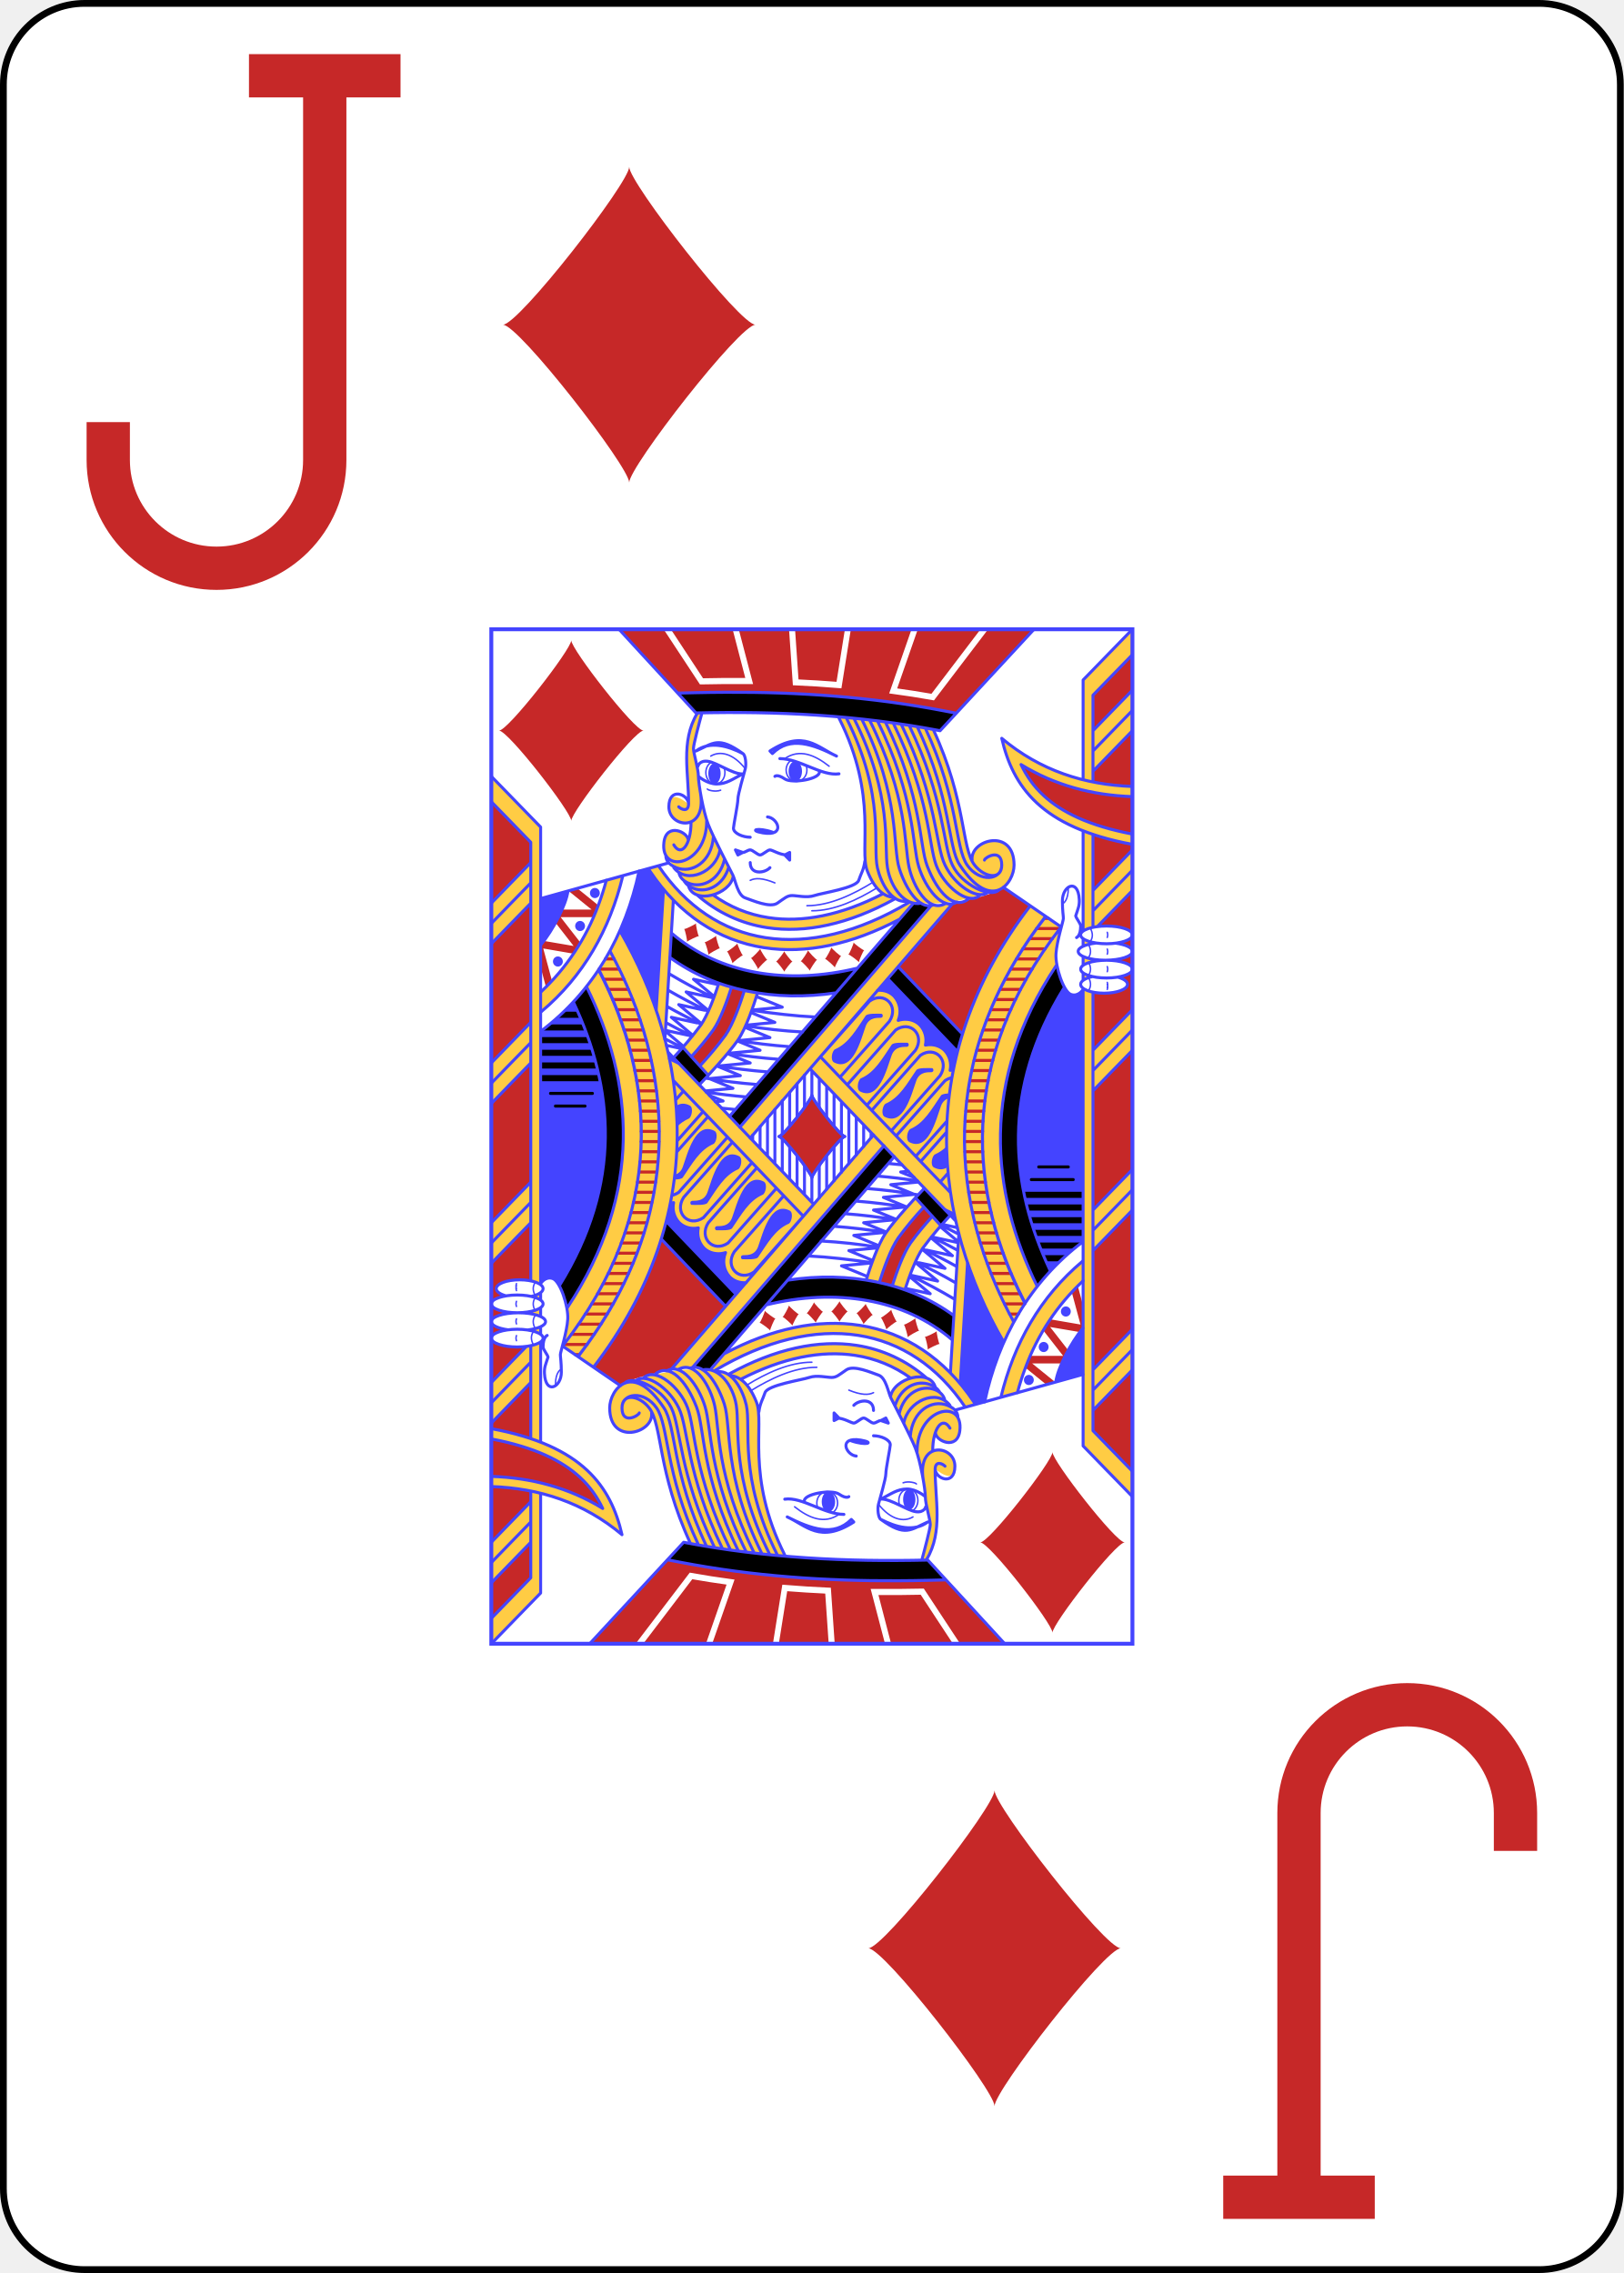
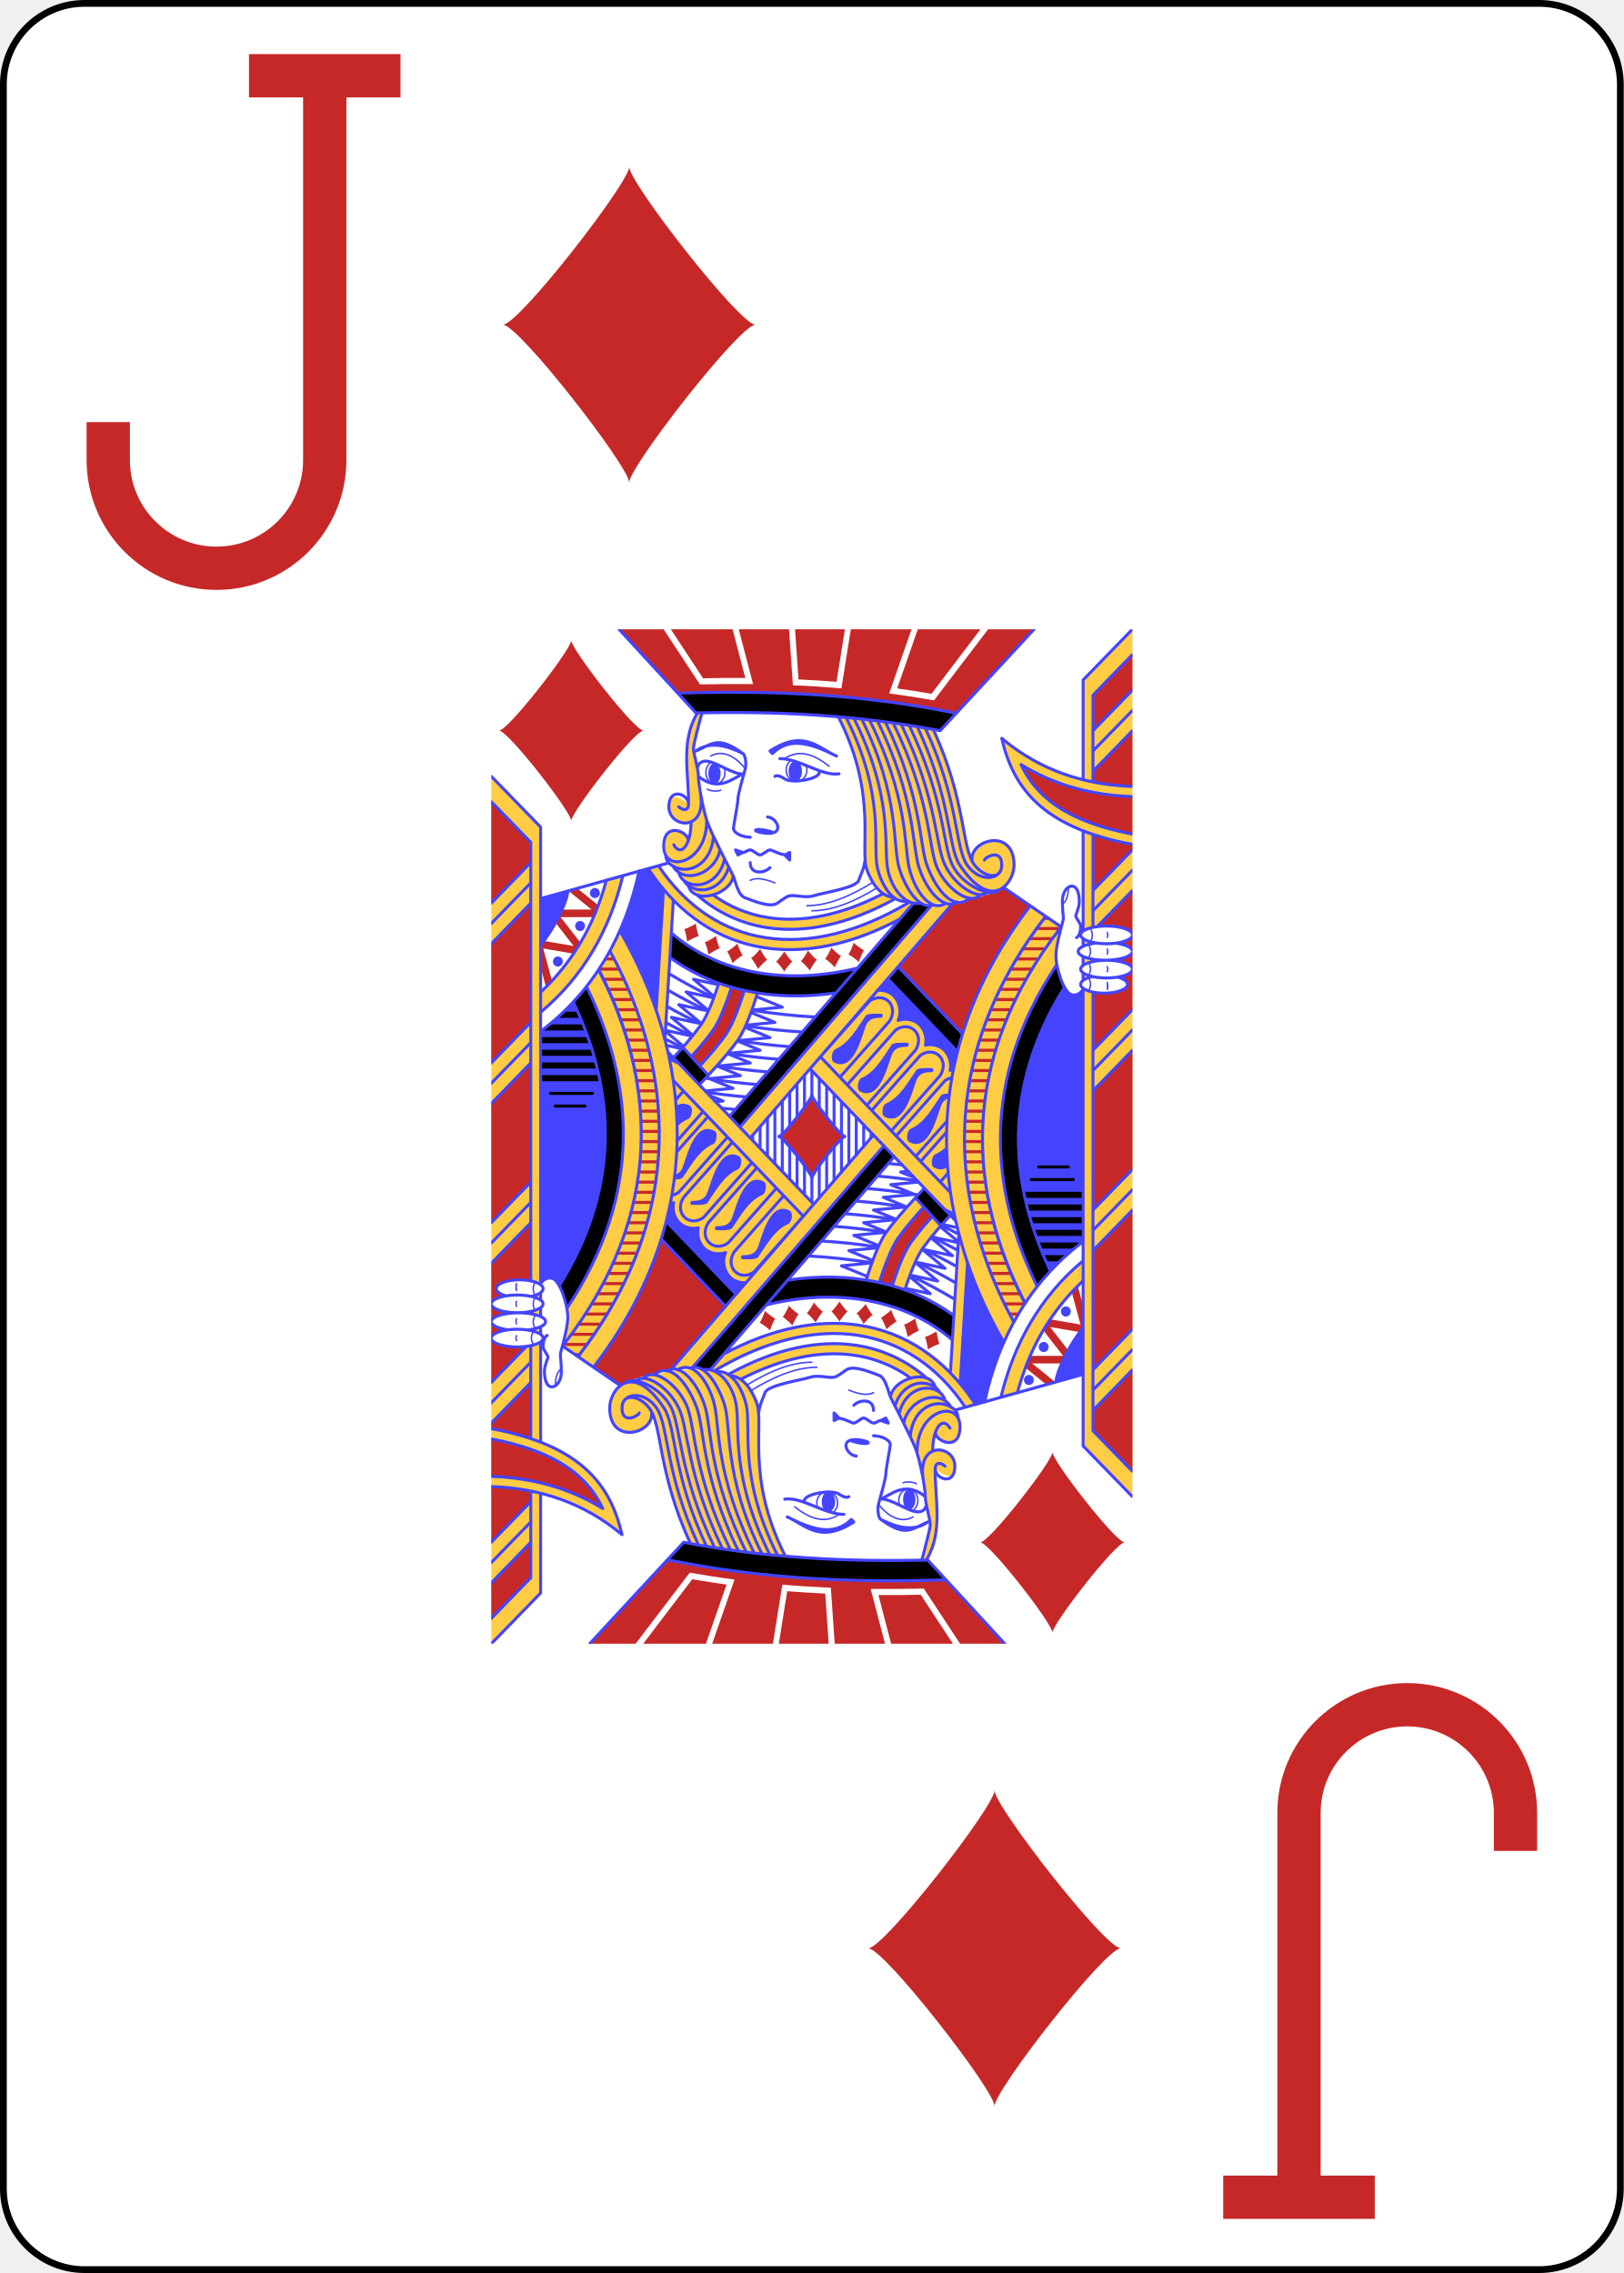
<svg xmlns="http://www.w3.org/2000/svg" xmlns:xlink="http://www.w3.org/1999/xlink" width="240" height="336" class="card" preserveAspectRatio="none" viewBox="-120 -168 240 336">
-   <defs>
-     <path id="i" d="M-82.4-130.4H82.4v260.8H-82.4z" />
-   </defs>
  <symbol id="h" preserveAspectRatio="xMinYMid" viewBox="-500 -500 1000 1000">
    <path fill="none" stroke="#c62828" stroke-linecap="square" stroke-miterlimit="1.5" stroke-width="80" d="M50-460h200m-100 0v710a100 100 0 0 1-400 0v-30" />
  </symbol>
  <symbol id="a" preserveAspectRatio="xMinYMid" viewBox="-600 -600 1200 1200">
    <path fill="#c62828" d="M-400 0C-350 0 0-450 0-500 0-450 350 0 400 0 350 0 0 450 0 500 0 450-350 0-400 0" />
  </symbol>
  <symbol id="b" preserveAspectRatio="none" viewBox="0 0 1300 2000">
    <path fill="#FC4" d="M1300 0v602.5a17.5 52.5 90 0 0-52.5-17.5 17.5 52.5 90 0 0-47.5 10V397.5c-108.3-41.2-147.2-107.9-165-182.4a409 409 0 0 0 165 81.7V100zm0 602.5V635c0-7.3-14-13.5-33.7-16.1h-.3a17.5 52.5 90 0 0 34-16.4m0 32.5v35a17.5 52.5 90 0 0-52.5-17.5 17.5 52.5 90 0 0-47.5 10v-17.4a118 118 0 0 0 45 7.4c30.4 0 55-7.8 55-17.5m0 35v1040l-100-100V707.8c7.8 5.8 23.9 9.7 42.5 9.7 26.2 0 47.5-7.8 47.5-17.5 0-5.9-7.8-11-19.9-14.2A17.5 52.5 90 0 0 1300 670M427 165.4c-5.5 19.8-17 62-17 69.6 0 10 10 40 10 55s10 70 20 95 45 90 50.3 100.8c-2.9 18.6-22 32.8-42.2 38h1.5A260 260 0 0 0 562 568.5c68.3 10.2 147.2-4.3 232.4-47.2l.7.3c-11.6-7.4-23-21.3-32.7-45.2C745.2 433.6 785 330 705 175c68 0 133.6 4.2 191.2 22.6 61 128.1 57.9 214.8 77.8 256.5-4-39.1 86-64.1 86 10.9 0 20.6-15.6 49.8-43 51-65.2 21.2-130 36.7-202.7 12.3q-3.6-.3-7.2-1.3l10.6 4.8c-93.5 50-181.5 68-258.7 56.4-52.2-7.8-99.7-29-141-63.7h1.7a27 27 0 0 1-20.2-19c-24-28.3-34.2-44-46.7-61.8q-4.5-9-2.8-23.7c5-40 50-20 49.9-4.7 3.4-10.5 5.1-22 5-35.4-19.4 7.7-44.9-5.8-44.9-29.9 0-40 40-5 40-5s-16.8-123.5 17.3-178.8zm-88.2 300.8C394.4 546.7 469.5 595 556 608c88 13.2 187.5-9.8 291-69.6l8 1.6-27.3 31.7c-96.2 49.7-189.7 68.8-274.7 56A328 328 0 0 1 366.2 531l3 3.1L352 808.7 334.4 750l14.8-237.6q-14.1-16.4-26.9-34.8l-3.6-5.3zM266.7 486c-26.3 105.4-79.4 198-165.5 268l-1.1-38.5c66.3-59.9 109.4-135.2 133.3-221.1zm668 55.6-151 170.1a47 47 0 0 1 6.4 0c10.2.7 19.7 4.8 26.6 11.7a44 44 0 0 1 8.3 47.7q9-2.8 17.8-2.1c10.2.7 19.7 4.7 26.6 11.6a43 43 0 0 1 10.8 39.2q6.4-1.3 12.6-.8c10.2.7 19.7 4.7 26.6 11.6a43 43 0 0 1 10.9 39l.8-.2a15 15 0 0 1 5.5-.2l-.3 2.2c21.6-108 70.8-218.4 156-326.5l63.5 41.6c-3.8 14.6-9.8 37.3-10.8 53.5q-.4 9.1 1.4 21.8c-156.4 228.2-134.3 446.7-38.8 633.1a515 515 0 0 0-68 110.2 833 833 0 0 1-98-240.1l.2 1.6-295.5-300.1L525 1003l-21-21.4 387.9-437zm265.3 68.3a17.5 52.5 90 0 0 26.8 8.7h-.6a92 92 0 0 0-26.2 6.3zm0 67.5a17.5 52.5 90 0 0 19.9 7.4h-1q-12.5 2.6-18.9 7.4zm-738.6 20.3 25.5 8.3c-8.4 25.6-22.4 63.8-36.9 84a622 622 0 0 1-44.5 52.7s-23-12-16.2-19.6c13.5-15 26.8-30.6 35.7-43.1 14.1-19.8 27.9-56.7 36.4-82.3m51.8 14.6 26.7 4.6c-7.9 24.8-23.6 70.3-39.9 93.1a773 773 0 0 1-59.8 69c-7.2 7.6-17-18.5-17-18.5 18.2-19.4 39.3-43 51.8-60.5 15.2-21.2 29.9-62.2 38.2-87.7" />
  </symbol>
  <symbol id="c" preserveAspectRatio="none" viewBox="0 0 1300 2000">
    <path fill="#c62828" d="M1100.5 0 942.8 165.6l-25.5-5c-150-28-296.7-37-441.4-36.4q-30.9 0-61.8.8l-34.5 1.6L259.1 0h90.3L423 108.7h3.3a2999 2999 0 0 1 96.5-.6h8L501.7 0h102l7.8 110.4 5.3.2q43.4 1.8 87.6 5.4l5.5.4L729 0h123.1l-45.3 126.5 7.4 1q39.4 5 79.9 12.1l3.5.6L1007.4 0ZM992 0l-99.5 127.2q-35.2-6-69.5-10.6L864.8 0ZM717 0l-17 103.6q-39-3-77.1-4.7l-7-98.9ZM489.3 0 515 96a2780 2780 0 0 0-85.7.6L364 0ZM1300 50v70l-80 80v-70zm0 150v109.9q-41-1.4-80-8.9v-21Zm-225.9 66.7c69 41.3 145.4 60.6 225.9 63.2v73.9c-88-16.3-143.5-43.2-179.6-75.5a196 196 0 0 1-46.3-61.6M1220 404.4a602 602 0 0 0 80 19.7V435l-80 80zm-182 104.2 54.8 36.7c-65.5 82.9-109.8 167-137 251.6l-131-131.6 110-123.7c34.4-11 70.7-12.7 103.1-33m-863.4 2.2 42.3 33.3-9.8 23.4h-66.5l40.5 50.6-14.3 21.5-61.4-10.3L123 693l-12.2 12.2-11-39.6.7-43.4 6-7.8 60.4 10-36.7-45.8 13-26h60.1l-46.6-36.7zM1300 515v87.5a17.5 52.5 90 0 0-52.5-17.5 17.5 52.5 90 0 0-18.7 1.2zm0 87.5V635c0-7.3-14-13.5-33.7-16.1h-.3a17.5 52.5 90 0 0 34-16.4m0 32.5v35a17.5 52.5 90 0 0-52.5-17.5 17.5 52.5 90 0 0-27.5 2.6v-4.5q11.4 1.8 25 1.9c30.4 0 55-7.8 55-17.5m0 35v80l-80 80V715.4q10.2 2 22.5 2.1c26.2 0 47.5-7.8 47.5-17.5 0-5.9-7.8-11-19.9-14.2A17.5 52.5 90 0 0 1300 670m-170.2-103a3 3 0 1 1 0 6h-8.8a3 3 0 1 1 0-6h.4zm97.5 19.4a17.5 52.5 90 0 0-7.3 1.2v-1.2zm-74.3.6a3 3 0 1 1 0 6h-47.3a3 3 0 1 1 0-6h.4zm-15.5 20a3 3 0 1 1 0 6h-46.1a3 3 0 1 1 0-6h.3Zm82.5 10.4a17.5 52.5 90 0 0 6.9 1.2h-.7l-6.2.8zm-97 9.6a3 3 0 1 1 0 6h-45.2a3 3 0 1 1 0-6h.3zm-13.6 20a3 3 0 1 1 0 6h-44.5a3 3 0 1 1 0-6h.3zm-12.9 20a3 3 0 1 1 0 6h-43.6a3 3 0 1 1 0-6h.2zm-12 20a3 3 0 1 1 0 6H1042a3 3 0 1 1 0-6zm-597.6 19 26.3 6.3c-8.3 25.5-23 66.5-38.2 87.7a702 702 0 0 1-52.7 61.6l-16.8-18.9A622 622 0 0 0 450 790c14.5-20.2 28.5-58.4 37-84m586.3 1a3 3 0 1 1 0 6h-41.6a3 3 0 1 1 0-6zm-10.4 20a3 3 0 1 1 0 6h-41a3 3 0 1 1 0-6zm-9.5 20a3 3 0 1 1 0 6h-40.5a3 3 0 1 1 0-6zm-8.8 20a3 3 0 1 1 0 6h-39.9a3 3 0 1 1 0-6h.1zm-8.1 20a3 3 0 1 1 0 6h-39.1a3 3 0 1 1 0-6zm-7.4 20a3 3 0 1 1 0 6h-38.6a3 3 0 1 1 0-6zm-6.5 20a3 3 0 1 1 0 6h-38.2a3 3 0 1 1 0-6zm277.5 3v235l-80 80V910Zm-283.2 17a3 3 0 1 1 0 6H979a3 3 0 1 1 0-6zm-5 20a3 3 0 1 1 0 6h-37.5a3 3 0 1 1 0-6zm-4.4 20a3 3 0 1 1 0 6h-37.2a3 3 0 1 1 0-6zm-3.7 20a3 3 0 1 1 0 6h-37a3 3 0 1 1 0-6zm-3 20a3 3 0 1 1 0 6h-36.6a3 3 0 1 1 0-6zm-2.2 20a3 3 0 1 1 0 6h-36.4a3 3 0 1 1 0-6zm-1.5 20a3 3 0 1 1 0 6h-36.3a3 3 0 1 1 0-6zm-.8 20a3 3 0 1 1 0 6H960a3 3 0 1 1 0-6zm-.2 20a3 3 0 1 1 0 6h-36a3 3 0 1 1 0-6zm.5 20a3 3 0 1 1 0 6h-36.4a3 3 0 1 1 0-6zm1.2 20a3 3 0 1 1 0 6h-36.5a3 3 0 1 1 0-6zm1.8 20a3 3 0 1 1 0 6H963a3 3 0 1 1 0-6zm2.5 20a3 3 0 1 1 0 6h-36.8a3 3 0 1 1 0-6zm3.2 20a3 3 0 1 1 0 6H968a3 3 0 1 1 0-6zm3.8 20a3 3 0 1 1 0 6h-37.4a3 3 0 1 1 0-6zm291 18v235l-80 80v-235zm-286.6 2a3 3 0 1 1 0 6h-37.6a3 3 0 1 1 0-6zm5.2 20a3 3 0 1 1 0 6h-38a3 3 0 1 1 0-6zm5.7 20a3 3 0 1 1 0 6H986a3 3 0 1 1 0-6zm6.4 20a3 3 0 1 1 0 6h-39a3 3 0 1 1 0-6zm7 20a3 3 0 1 1 0 6h-39.4a3 3 0 1 1 0-6zm7.7 20a3 3 0 1 1 0 6h-39.8a3 3 0 1 1 0-6zm8.4 20a3 3 0 1 1 0 6h-40.4a3 3 0 0 1-.2-6h.2zm9 20a3 3 0 1 1 0 6H1022a3 3 0 1 1 0-6zm9.6 20a3 3 0 1 1 0 6H1031a3 3 0 1 1 0-6zm9.2 20a3 3 0 1 1 0 6h-41a3 3 0 1 1 0-6zm-12.9 20a3 3 0 1 1 0 6H1051a3 3 0 1 1 0-6zm231.3 113v200l-80-80v-40.8z" />
  </symbol>
  <symbol id="d" preserveAspectRatio="none" viewBox="0 0 1300 2000">
    <path fill="#44F" d="M791 758c-9 0-28.3-1.2-32 4-19 27-34 54.1-62 66-5.9 2.5-10.3 21.9-2 26 38.4 19 54.2-44 64-71 7.3-20 27-16.3 31-17 6-1 3.7-8 1-8m52.7 57.2c-9 0-28.4-1.2-32 4-19 27-34 54.2-62 66-6 2.5-10.3 22-2 26 38.4 19.1 54.1-44 64-71 7.3-20 27-16.3 31-17 6-1 3.6-8 1-8m50 50c-9 0-28.4-1.2-32 4-19 27-34 54.2-62 66-6 2.5-10.3 22-2 26 38.4 19.1 54.1-44 64-71 7.3-20 27-16.3 31-17 6-1 3.6-8 1-8m35 50c-7.5.1-14.9 1-17 4-19 27-34 54.2-62 66-6 2.5-10.3 22-2 26 38.4 19.1 54.1-44 64-71 3.5-9.7 10-13.8 16.2-15.6m-4.2 94.5a80 80 0 0 1-24 16.1c-6 2.5-10.3 22-2 26 10.8 5.4 19.9 4.2 27.5-.9M602.8 280a13.6 20 0 0 0 13.6 20 13.6 20 0 0 0 13.6-20 13.6 20 0 0 0-13.6-20 13.6 20 0 0 0-13.6 20M440 284.5a12.5 20.3 0 0 0 12.5 20.3 12.5 20.3 0 0 0 12.5-20.3 12.5 20.3 0 0 0-12.5-20.3 12.5 20.3 0 0 0-12.5 20.3M260.7 594.3q25.4-56 39-117.4l19-4.6 3.6 5.3a400 400 0 0 0 26.9 34.7c-5.1 82.8-10.4 166.9-15 237.7a889 889 0 0 0-73.5-155.7M155.4 516l-55.2 14.9m55.2-15c-3.5 27-30.4 77.6-55 106.2l-.2-91.2M1162.4 706c4.4 7.6 8.9 12.7 13.3 14.1 15 4.9 24.3-10.1 24.3-10.1v496.9q-35.8 26.9-66.1 57.4c-82.1-167.6-100.7-356.4 28.5-558.3m37.6 904 110 110M945.5 832.8 803.9 689 783 711.8a47 47 0 0 1 7.1 0c10.2.6 19.7 4.7 26.6 11.6a44 44 0 0 1 8.3 47.7q9-2.8 17.8-2.1c10.2.7 19.7 4.7 26.6 11.6a43 43 0 0 1 10.8 39.2q6.4-1.3 12.6-.8c10.2.7 19.7 4.7 26.6 11.6a43 43 0 0 1 10.9 39l.8-.2a15 15 0 0 1 5.5-.2zM200 520a10 10 0 0 0 10 10 10 10 0 0 0 10-10 10 10 0 0 0-10-10 10 10 0 0 0-10 10m-30 65a10 10 0 0 0 10 10 10 10 0 0 0 10-10 10 10 0 0 0-10-10 10 10 0 0 0-10 10m-45 70a10 10 0 0 0 10 10 10 10 0 0 0 10-10 10 10 0 0 0-10-10 10 10 0 0 0-10 10" />
  </symbol>
  <symbol id="e" preserveAspectRatio="none" viewBox="0 0 1300 2000">
    <path d="M1170 1057c4 0 4 6 0 6h-60c-4 0-4-6 0-6zm10 25c4 0 4 6 0 6h-85c-4 0-4-6 0-6zm20 27v12h-118l-2.3-12zm0 25v12h-112.2l-2.6-12zm0 25v12h-104.4l-3.7-12zm0 25v12h-96.8l-3.5-12zm-17.6 37H1114l-4.9-12h87.4zm-29.9 25h-27.8l-5-12h46.5zM414.1 125q30.9-.7 61.8-.8c144.7-.7 291.5 8.5 441.4 36.5l26 4.4L910 200c-167.9-31.3-332.2-38.7-495-35l-35.4-38.4zm-48.6 474.1c97 80.8 235.6 102.5 377.1 68.8L699 716.8c-123.7 18-244.3-4-337-70zm117.6 361.1 372.5-419.6 36.4 4-387.9 437ZM803.9 689l141.6 143.8 10-34.8L825 665.3ZM422.3 897.6c4.4-4.5 10.6-10.8 17.5-18.4L388.6 824l-19.4 20.9m737.8 450.7c-94.9-187-117-405.5 39-633.2 5 15.6 9.5 32.5 16.2 43.3-129 202.3-110.4 391-29 558.6z" />
  </symbol>
  <symbol id="f" preserveAspectRatio="none" viewBox="0 0 1300 2000">
    <path fill="none" stroke="#44F" stroke-linecap="round" stroke-linejoin="round" stroke-width="6" d="M1200 710v900l100 100M1200 678.1v14m0-47v17.2m0-52.5v14.8m0-227.2v197.2M1300 0l-100 100v196.6m-.2 910.7c-108 79.3-171.7 190.7-199.4 315.9m92.3-978c-238 301.6-196.4 620.5-53.4 860.4m-97.5-239L646.3 866.5m288.4-325L525.1 1003M650 870.2V1005m15-119.5v235.3m15-220.1v203.2m15-188V1087m15-155.8v139m15-123.8v106.8m15-91.6v74.7m15-59.4v42.5m15-27.3v10.4m122-457.8L504 981.6m351.5-441L483 960.2m448.1 150.5-263.9-268m278.2-9.9L803.9 689m151.6 109L825 665.3m330.7-78.3L1038 508.6m-678-48.1-259.7 70.4m317.8-6.4a282 282 0 0 0 141 63.7c77.2 11.6 165.2-6.4 258.7-56.4m29.3 6.6c-103.5 59.8-203 82.8-291 69.6-86.5-13-161.6-61.3-217.2-141.8m110.8 57.6A260 260 0 0 0 562 568.5c68.3 10.2 147.2-4.3 232.4-47.2M742.6 668c-141.5 33.7-280.1 12-377-68.8m3.5-65L352 808.6m-2.8-296.4L334.4 750m364.5-33.2c-123.7 18-244.3-4-337-70m178 70.1c-7.9 24.8-23.6 70.3-39.9 93.1-19.7 27.5-61 70.5-77.7 87.6m90.9-185.3c-8.3 25.5-23 66.5-38.2 87.7a692 692 0 0 1-51.7 60.5M486.9 706c-8.4 25.6-22.4 63.8-36.9 84a622 622 0 0 1-44.5 52.7m55.9-145c-8.5 25.6-22.3 62.5-36.4 82.3a732 732 0 0 1-55.8 64.8M1146 662.3c-156 227.7-133.9 446.2-39 633.2m-1007-580a444 444 0 0 0 117-171.4 532 532 0 0 0 16.4-49.7M101.2 754c86.1-70 139.2-162.6 165.5-268m-111.3 30c-3.5 27-30.4 77.5-55 106.1M1220 240l80-80m0-40-80 80m0 80 80-80m-80 355 80-80m0-40-80 80m0 355 80-80m0-40-80 80m0 80 80-80m-80 355 80-80m0-40-80 80m0 80 80-80m-80 355 80-80m0-40-80 80m0 80 80-80m-80-744.2V1580l80 80m-80-1255.8V587m80-537-80 80v171M707.3 882.8l100-110c20-30-10-60-40-40l-100 110m94.2 95.6L860 830c20-30-10-60-40-40l-98.2 108m89.3 90.8L910 880c20-30-10-60-40-40l-98.6 108.5M933.9 884q-6.8 1.3-13.9 5.9l-98.9 108.8m39.6 40.4 63-69.2m-.6 21.5-52.3 57.6m39.9 40.2 15.6-17.2M783 711.8a47 47 0 0 1 7.1 0c10.2.6 19.7 4.7 26.6 11.6a44 44 0 0 1 8.3 47.7q9-2.8 17.8-2.1c10.2.7 19.7 4.7 26.6 11.6a43 43 0 0 1 10.8 39.2q6.4-1.3 12.6-.8c10.2.7 19.7 4.7 26.6 11.6a43 43 0 0 1 10.9 39l.8-.2a15 15 0 0 1 5.5-.2m-548.1-45 51.3 54.9m11.3-152.7a1153 1153 0 0 1-91-47.5m79.7 74.2a1168 1168 0 0 1-81.8-41.8m68 67.4a1182 1182 0 0 1-70-35.2m51.6 58.6q-27-12.5-53.6-26.6m33.6 49.3a1200 1200 0 0 1-35.6-17.5m28 48.3-18.8-8.9M452 724.1 410 690l50.3 10.6m-20 51.2L395 715l52.7 11.1m-21.3 51.7L380 740l52.7 11.1m-24 49.5L365 765l52.7 11.1M353 790.7l49.6 10.4m-13 21.2L353 792.4m2.4 28 27.3 5.7m-4.6 28L360 839.3m143.4-28.5L565 805l-50-20m-31.7 50.8L545 830l-46-18.4m-35.7 49.2L525 855l-46.3-18.5m-35.4 49.3L505 880l-48-19.2m-22.5 49.4L490 905l-50-20m88.1-133.8c45.7 6.4 87.5 11.3 128.3 13.2m-128.1-13.6L590 745l-50-20m-24.5 56.7q56.3 9 115.8 12.3M516 780.6l59-5.6-48.7-19.5m-26.8 55.2q51.2 8.3 105 12.2h.4m-125.5 12.8Q530 844 583 847.8m-125.4 12.6q50.5 8.3 103.3 12.3M435 885q50.6 8.5 103.8 12.5m-103 15q39.8 6.1 81.2 9.5m-49.5 22.2q13.6 1.5 27.5 2.6m-40.6-15.3L470 930l-27.6-11m719.8-213.4c-129 202.3-110.4 391-29 558.6m22.1-677.1C944 850.9 968 1113.9 1082.5 1328.5m-23.2 37c-127.6-228.2-159.3-517.7 65-799.2m31 20.8C943.8 851 967.8 1114 1082 1329m41.9-762.7c-224 281.6-192.3 571.1-64.8 798.8M1200 710s-9.3 15-24.3 10.1c-15.4-5-32.2-55-30.7-80.1s15-65 15-70-2-14.7-2-34.7c0-30 32-45.3 34.2-2.5.6 12.4-2.2 17.2-7.2 32.2m0 0c.7 4.6 10 15 10 20 0 20-8.3 22.8-8.3 22.8m113.3-5.3a17.5 52.5 90 0 0-52.5-17.5 17.5 52.5 90 0 0-52.5 17.5 17.5 52.5 90 0 0 52.5 17.5 17.5 52.5 90 0 0 52.5-17.5m0 32.5q0 0 0 0c0-7.3-14-13.5-33.7-16.1m-40.1-.3c-21.1 2.4-36.2 8.8-36.2 16.4 0 9.7 24.6 17.5 55 17.5s55-7.8 55-17.5m0 35a17.5 52.5 90 0 0-52.5-17.5A17.5 52.5 90 0 0 1195 670a17.5 52.5 90 0 0 52.5 17.5A17.5 52.5 90 0 0 1300 670m-81.2 14.8c-14.2 3-23.8 8.7-23.8 15.2 0 9.7 21.3 17.5 47.5 17.5s47.5-7.8 47.5-17.5c0-5.9-7.8-11-19.9-14.2m-41.5-99.4L1300 515m0-205.1c-97.6-3.3-187-31.3-265-94.9 22.4 94 78.5 175.5 264.8 209m.2-94.1c-80.5-2.6-156.9-21.9-225.9-63.2 10.9 22.4 25.5 43 46.3 61.6 36 32.3 91.5 59.2 179.3 75.4m-403.5-206c67.5 142 56.4 233 83.8 267.3 20 25 55 30 55 0 0-35-34.9-14.6-35-10M879.9 194.7C949 338.3 939.4 429.1 965 465c25 35 70 30 70 0M863.6 192.1c70.6 145 61.3 236.3 86.4 272.9 65 95 110 35 110 0 0-75-90-50-85-10M847.3 189.5C919.7 336 915 425.1 935 465s77.6 65.6 94.6 48.7M831.2 187.3C904.7 335 900 425 920 465s64.5 68.1 85 55M815.1 185.1C889.8 334 886.1 422.8 902 465c15 40 64 80.6 88.1 60M799 182.9c75.7 150.3 68.2 241.7 84.9 283.8 21.1 53.3 54.5 86 82.2 66M783 180.8c77 151.6 70 244 83.8 287.4 13.3 41.9 48.2 87.4 77.5 69.5M767 179c78 152.6 70 245.3 80 290 8.1 36 38.5 92 74.5 71.4M751.2 177.3C829.8 331 813 428.9 827.5 472.4c12.5 37.6 39.3 81 68.3 71.3M735.3 175.6c79.7 154.6 60.4 249.2 68 294.6 6.7 39.8 36.1 76.5 68.2 69.7M720 175c80 155 52.5 250.8 63 295.7 7 29.3 28.2 68.3 57.6 65.6M705 175c80 155 40.2 258.6 57.4 301.4 15 37.2 34.5 50.4 51.9 52M427 165.3c-5.6 19.8-17.1 62-17.1 69.6 0 10 10 40 10 55s10 70 20 95 45 90 50 100 9.8 39.6 24.8 44.6S565 550 580 540s20-15 30-15 30 5 45 0 85-15 90-30c4.4-13.2 10-20 12.4-37.8M700 250c-38.3-16.4-66.2-53.3-135-10h0l5 5c36.1-35.3 82.5-18.2 130 5m-285-10c35-15 45-30 95 5h0c-30-15-66.7-25.6-95-5m95 5c5.6 2.8 7.3 21.1 5 30-2.5 9.7-15 50-15 60s-9 52.2-9 57.2c0 10 19 17.8 34 17.8m35-40c20.8 1.7 37.9 39-9.3 31.4-30-5-10.7-11.4 19.3-1.4m35 40v15l-10-10zm-110-5 5 10 10-5zm105 10c-15 0-30-10-35-10s-15 10-20 10-15-10-20-10-10 5-15 5m55 30c-10 10.8-40 15-40-10m180-175c-35 5-80-30-120-30m80 25c5 15-55 25-70 15s-20-5-20-5m-66-4.7c-20 0-52.3-22.8-70-25-17.6-2.2-20 10-20 10m91 14.7c-20 10-33 20-52.8 20S420 290 420 290m-2.7-123.8C383.2 221.5 400.7 285.4 400 345c-.9 16.3-15 10-20 5m44.1-27.1C437.3 401.7 360 392 360 350c0-40 40-25 40-5m5 35c0 45-20 70-35 45m66.7-47.3C437 465.9 342 484.5 350 420c5-40 50-20 49.4-3.3m50.9-7.3c-4 49.8-43.7 72.9-75.3 60.6-18.7-7.3-21.4-18-21.1-24.4m109.7-10.4c-8.2 42.8-66.4 69-93.6 34.8m103-17c-9.2 40.7-44.6 58.7-73.3 47.6-9.4-3.8-18-11.4-19.5-21.6m101.3-10.3c-11.1 36.7-44.5 52.5-71.8 41.9a35 35 0 0 1-18.3-13.6m99.2-10.3c-6.2 37-80 56.9-91 18.9m-19.8-379.8 34.3-.8q30.9-.7 61.8-.8c144.7-.7 291.5 8.5 441.4 36.5l25.7 4.8M1100.5 0 910 200c-167.9-31.3-332.2-38.7-495-35L259 0m568.7 571.7c-96.2 49.7-189.7 68.8-274.7 56-92-13.7-172.4-65.7-230.7-150l-3.6-5.3" />
  </symbol>
  <symbol id="g" preserveAspectRatio="none" viewBox="0 0 1300 2000">
    <g transform="matrix(-1 0 0 1 1300 0)">
      <path fill="none" stroke="#44F" stroke-linecap="round" stroke-linejoin="round" stroke-width="3" d="M85 590c-4.7 8.7-5.2 17.1 0 25m3.7 6.9c-4.7 8.7-5.2 17 0 25m0 10c-4.7 8.7-5.2 17 0 25m0 5c-4.7 8.7-5.2 17 0 25M130 510c0 25 10 30 10 30m-89 57.5a14 14 0 0 0 0 10m0 23a14 14 0 0 0 0 10m0 24.5a14 14 0 0 0 0 10m0 25a14 14 0 0 0 0 10m0-13.8a14 14 0 0 0 0 10M725 500c25-10 40-10 50-5m-70-240c-30-20-61-7.3-90 15m170 5c24.5-30.3 50.9-36 70-25m-162.5 8.6a23 23 0 0 1 9.7 18.9c0 12.4-9.5 22.5-21.1 22.5S660 290 660 277.5q0-5 1.8-9.2m191.3-6.6c7 3.4 11.9 11.5 11.9 20.8 0 12.4-8.7 22.5-19.3 22.5s-19.4-10-19.4-22.5q0-5.7 2.3-10.6m6.4 45.4c11.3 4 26.1-.3 27-2.3M518 509.8c39.5 23.6 86.5 45.3 132 45.2m-124.6-56.7c40 24 88 46.8 134.6 46.7" />
      <use xlink:href="#a" height="200" stroke="#44F" stroke-linecap="round" stroke-linejoin="round" stroke-width="36" transform="matrix(1 0 0 .972 550 902.8)" />
      <use xlink:href="#a" height="50" transform="scale(1 .972)rotate(-26 1737.8 -1562)" />
      <use xlink:href="#a" height="50" transform="scale(1 .972)rotate(-22 2022.9 -1794.3)" />
      <use xlink:href="#a" height="50" transform="scale(1 .972)rotate(-14 2990.8 -2839.2)" />
      <use xlink:href="#a" height="50" transform="scale(1 .972)rotate(-6 6532.5 -6636.8)" />
      <use xlink:href="#a" height="50" transform="matrix(1 0 0 .972 681 630.7)" />
      <use xlink:href="#a" height="50" transform="matrix(.9962 .08472 -.08716 .9683 633.3 626.7)" />
      <use xlink:href="#a" height="50" transform="scale(1 .972)rotate(10 -3345.3 3671.5)" />
      <use xlink:href="#a" height="50" transform="scale(1 .972)rotate(15 -2101.5 2372)" />
    </g>
  </symbol>
  <rect width="239" height="335" x="-119.5" y="-167.5" fill="#fff" stroke="#000" rx="12" ry="12" />
  <use xlink:href="#h" height="80" x="-124" y="-160" />
  <use xlink:href="#a" height="56" x="-55" y="-148" />
  <g transform="scale(0.575)">
    <use xlink:href="#b" width="164.8" height="260.8" x="-82.4" y="-130.4" />
    <use xlink:href="#b" width="164.8" height="260.8" x="-82.4" y="-130.4" transform="rotate(180)" />
    <use xlink:href="#c" width="164.8" height="260.8" x="-82.4" y="-130.4" />
    <use xlink:href="#c" width="164.8" height="260.8" x="-82.4" y="-130.4" transform="rotate(180)" />
    <use xlink:href="#d" width="164.8" height="260.8" x="-82.4" y="-130.4" />
    <use xlink:href="#d" width="164.8" height="260.8" x="-82.4" y="-130.4" transform="rotate(180)" />
    <use xlink:href="#e" width="164.8" height="260.8" x="-82.4" y="-130.4" />
    <use xlink:href="#e" width="164.8" height="260.8" x="-82.4" y="-130.4" transform="rotate(180)" />
    <use xlink:href="#f" width="164.8" height="260.8" x="-82.4" y="-130.4" />
    <use xlink:href="#f" width="164.8" height="260.8" x="-82.4" y="-130.4" transform="rotate(180)" />
    <use xlink:href="#g" width="164.8" height="260.8" x="-82.4" y="-130.4" />
    <use xlink:href="#g" width="164.8" height="260.8" x="-82.4" y="-130.4" transform="rotate(180)" />
    <use xlink:href="#a" height="55.7" x="-89.7" y="-132.2" />
-     <use xlink:href="#i" fill="none" stroke="#44F" />
  </g>
  <g transform="rotate(180)">
    <use xlink:href="#h" height="80" x="-124" y="-160" />
    <use xlink:href="#a" height="56" x="-55" y="-148" />
    <g transform="scale(0.575)">
      <use xlink:href="#a" height="55.7" x="-89.7" y="-132.2" />
    </g>
  </g>
</svg>
